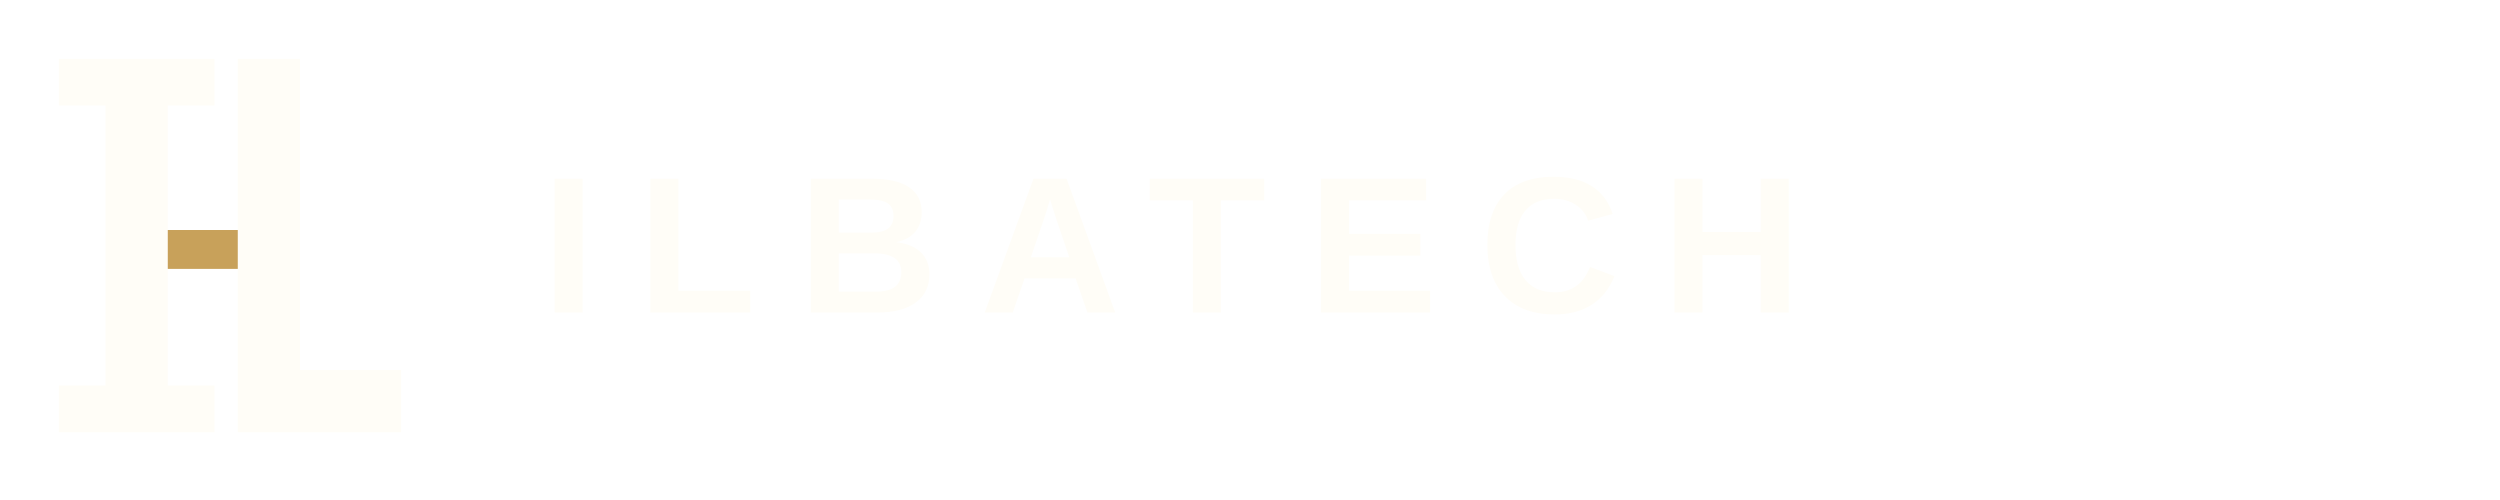
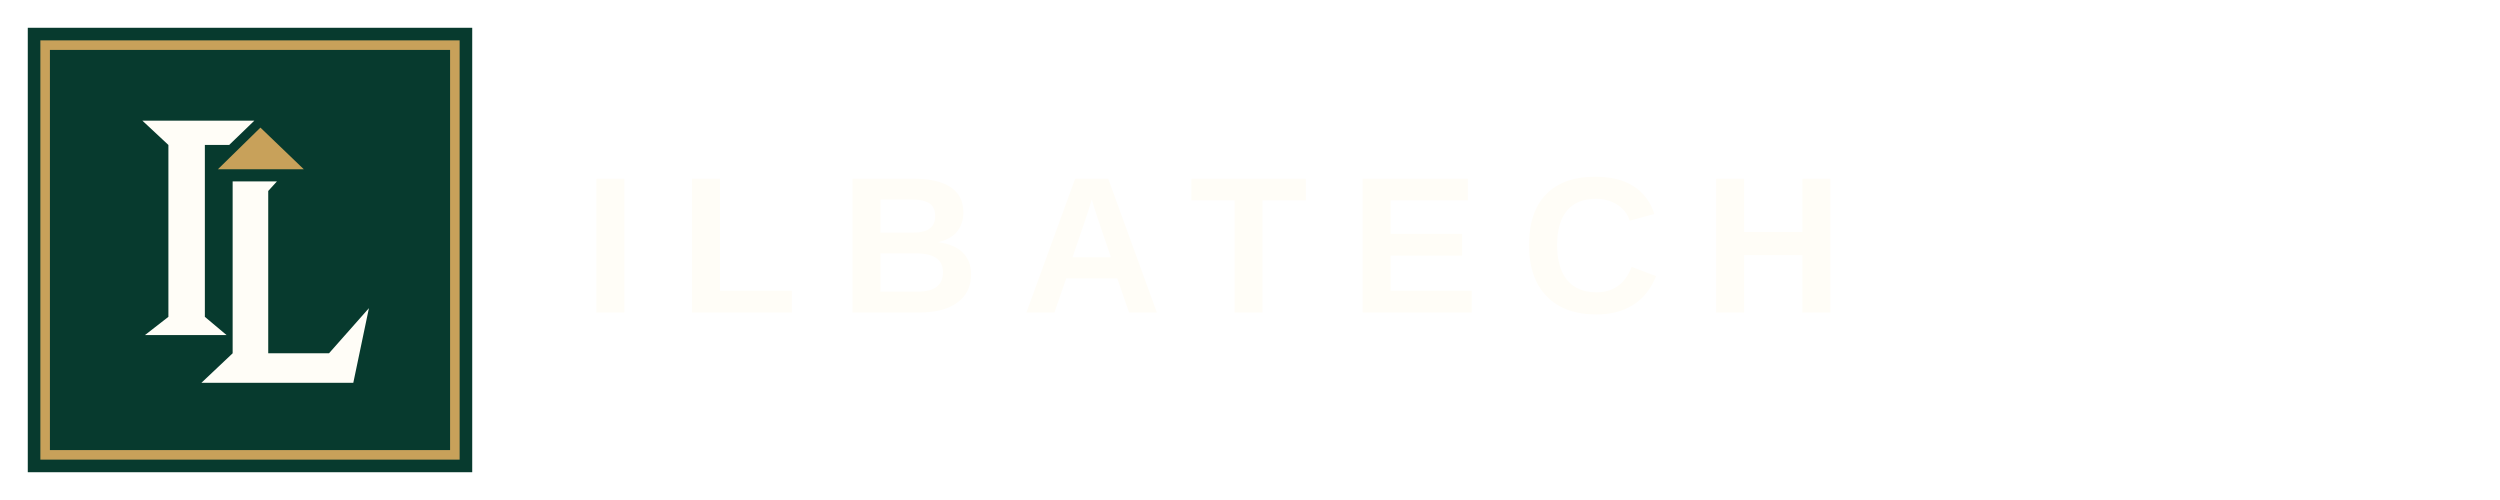
<svg xmlns="http://www.w3.org/2000/svg" width="360" height="72" viewBox="0 0 360 72" role="img" aria-labelledby="logo-title logo-description">
-   <g transform="translate(4 4) scale(1.12)">
-     <path fill="#FFFDF7" d="M4 4h20v6h-6v36h6v6H4v-6h6V10H4z" />
-     <path fill="#FFFDF7" d="M27 4h8v40h13v8H27z" />
-     <path fill="#C8A15A" d="M18 26h9v5h-9z" />
+   <g transform="translate(4 4) scale(.125)">
+     <rect width="512" height="512" fill="#073A2E" />
+     <rect x="20" y="20" width="472" height="472" fill="none" stroke="#C8A15A" stroke-width="11" />
+     <path fill="#FFFDF7" d="M132 107h129l-29 28h-28v198l25 21H135l27-21V135z" />
+     <path fill="#FFFDF7" d="M236 177h51l-10 11v187h70l46-52-18 86H200l36-34z" />
+     <path fill="#C8A15A" d="M219 163l49-48 50 48z" />
  </g>
-   <text x="78" y="45" fill="#FFFDF7" font-family="Manrope, Arial, sans-serif" font-size="28" font-weight="800" letter-spacing="6">ILBATECH</text>
+   <text x="84" y="45" fill="#FFFDF7" font-family="Manrope, Arial, sans-serif" font-size="28" font-weight="800" letter-spacing="6">ILBATECH</text>
</svg>
